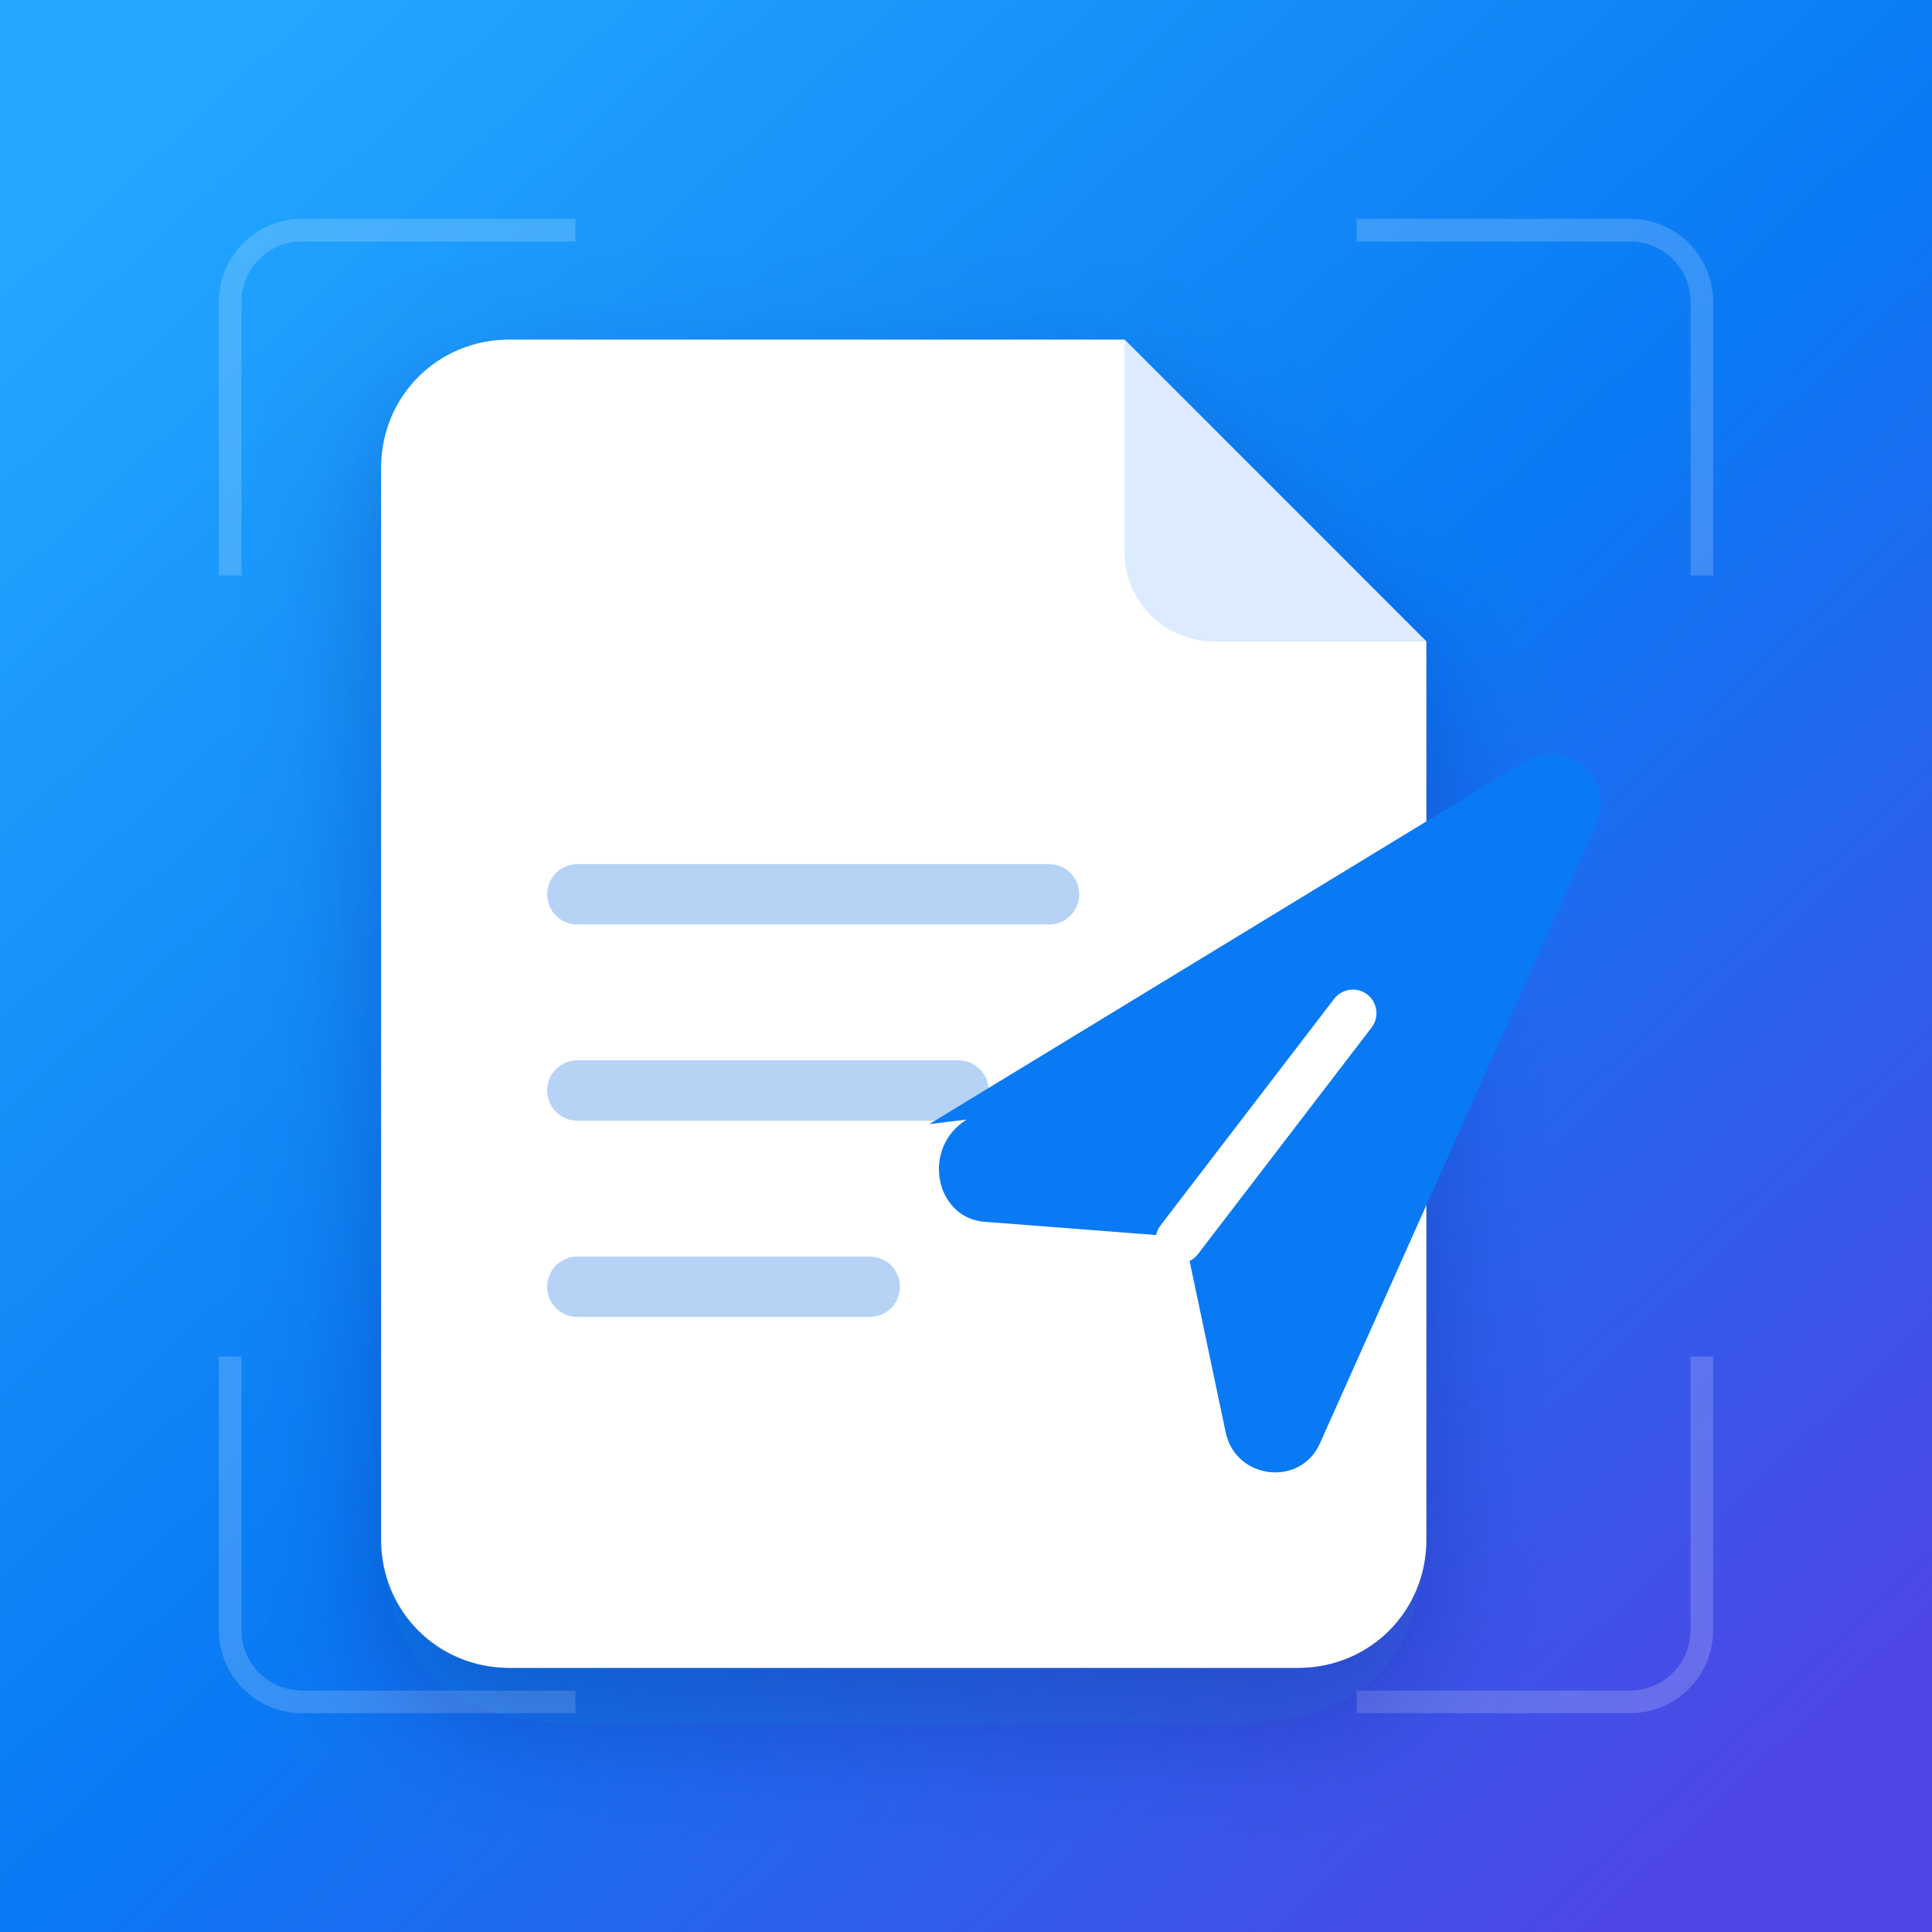
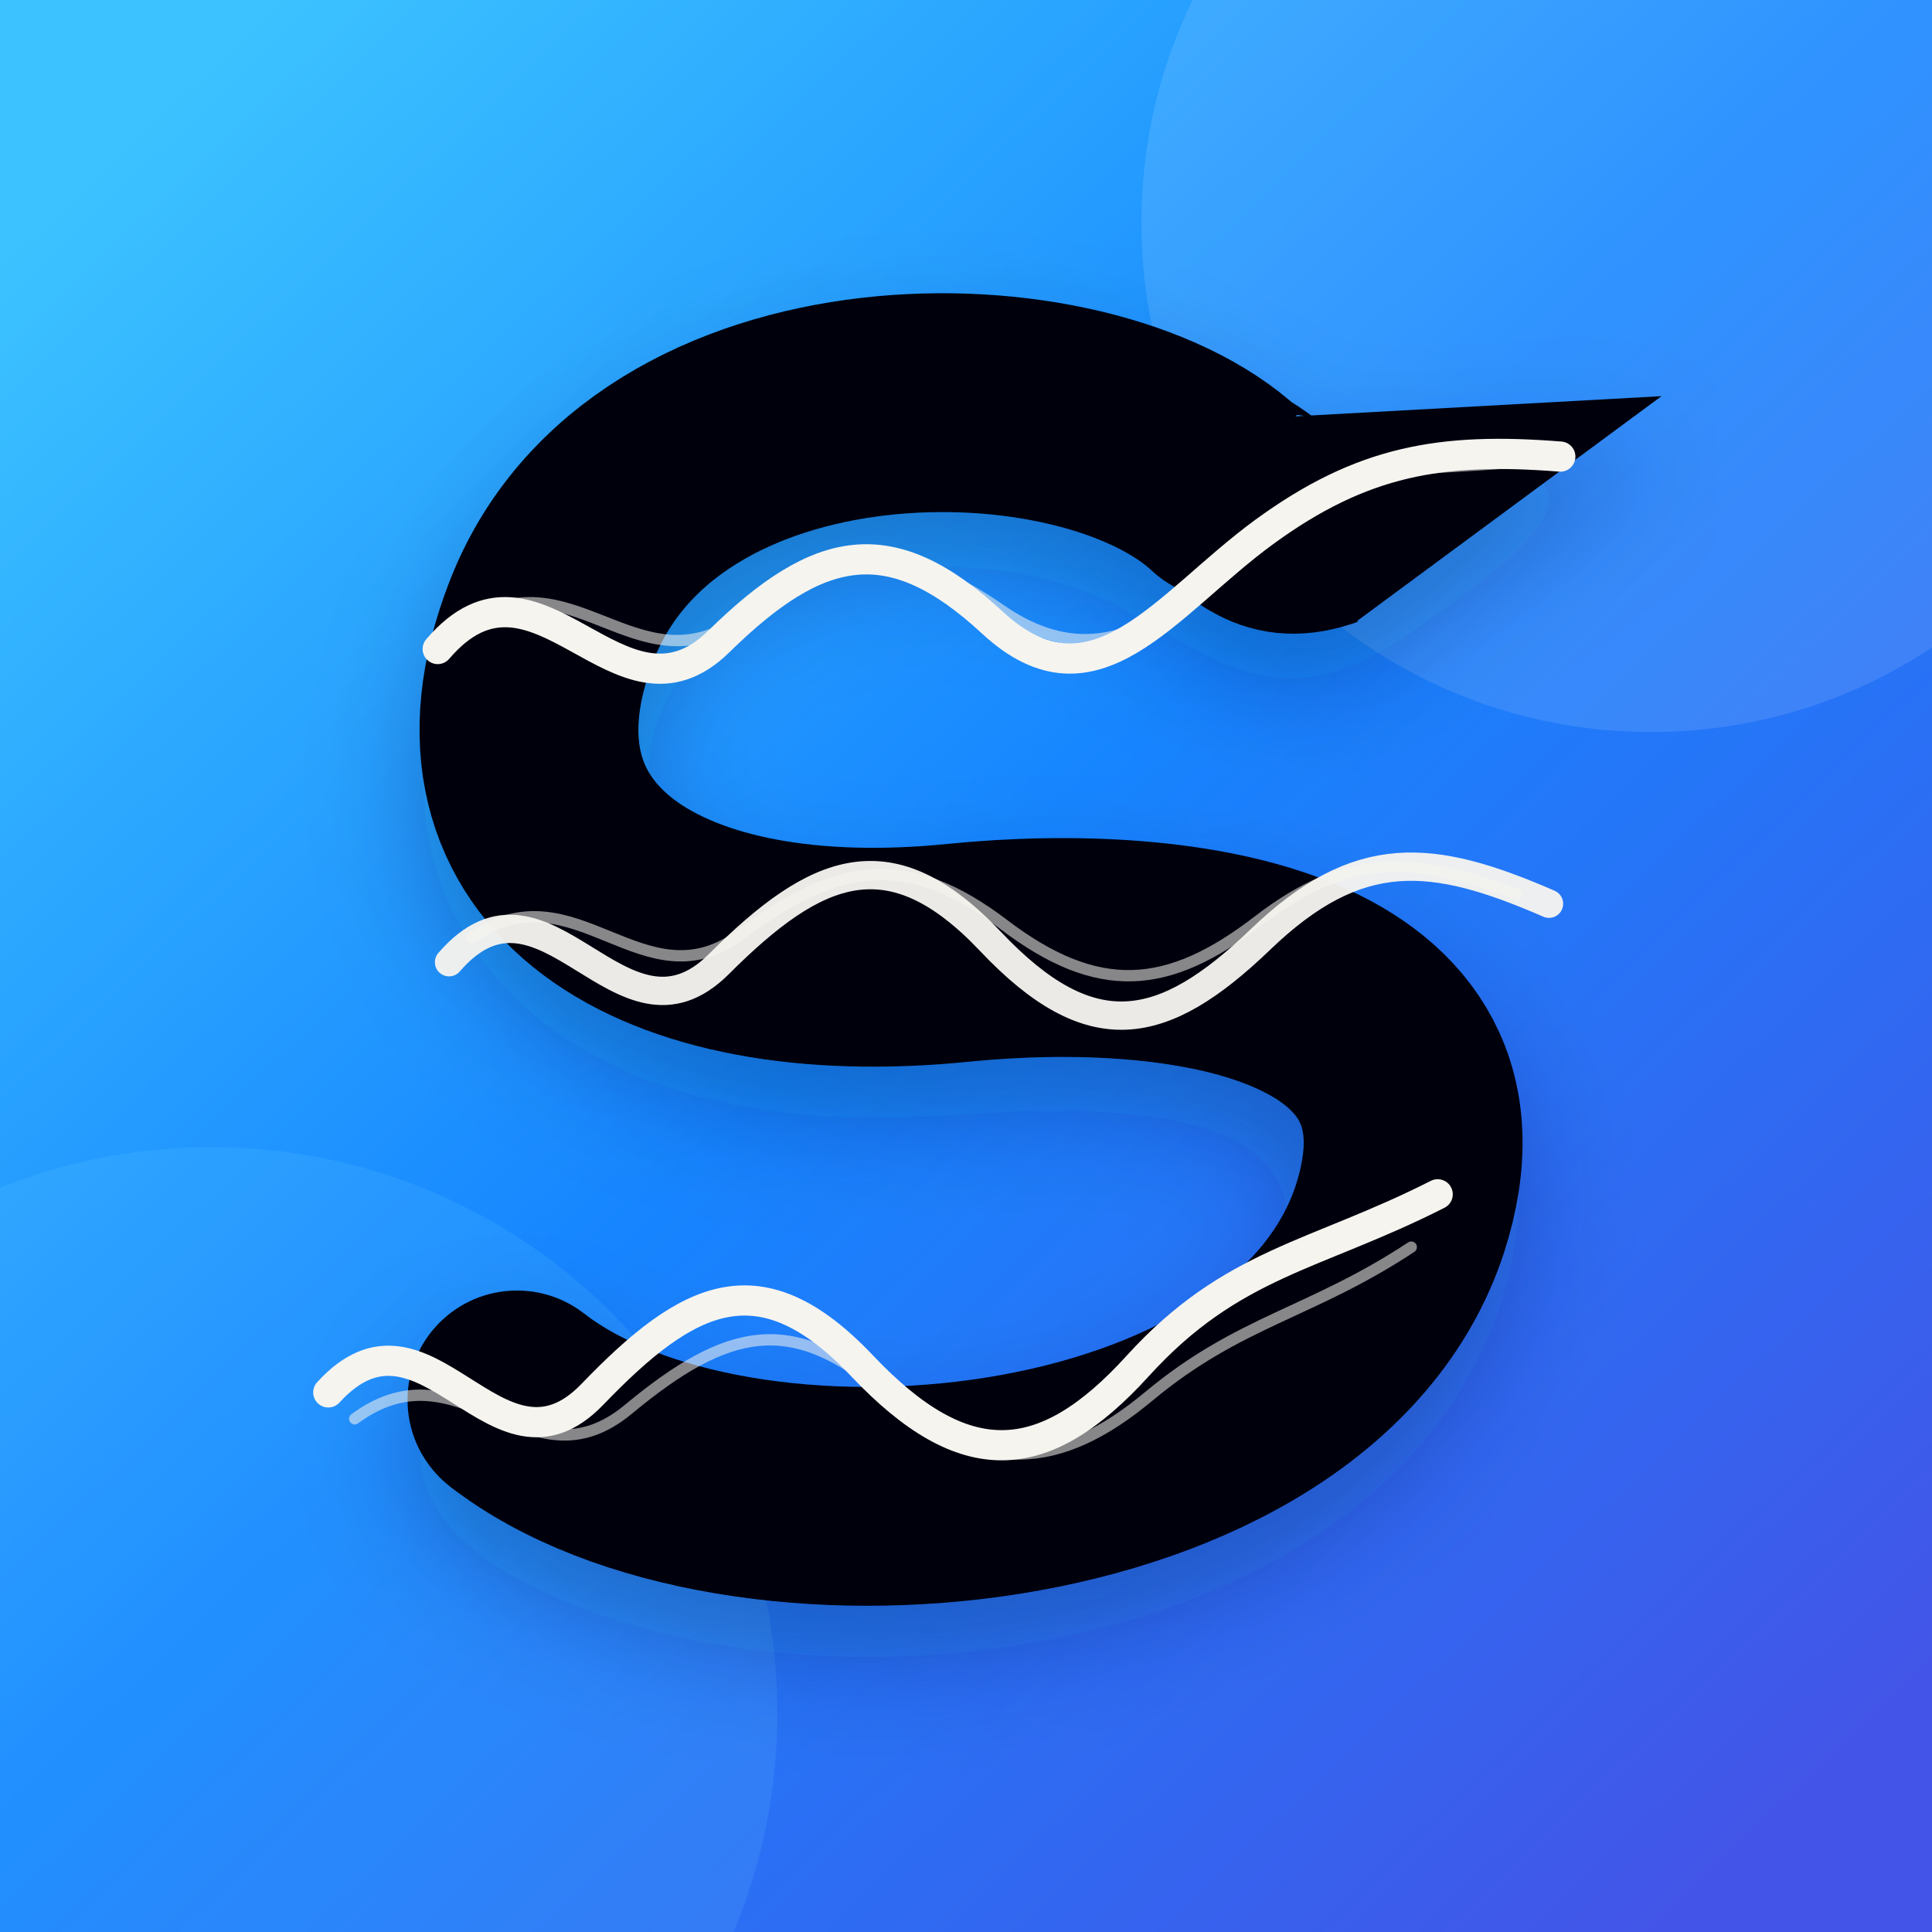
<svg xmlns="http://www.w3.org/2000/svg" width="1024" height="1024" viewBox="0 0 1024 1024">
  <defs>
-     <linearGradient id="background" x1="96" y1="64" x2="928" y2="960" gradientUnits="userSpaceOnUse">
-       <stop offset="0" stop-color="#22A6FF" />
-       <stop offset="0.52" stop-color="#0A7AF4" />
-       <stop offset="1" stop-color="#4F46E5" />
+     <linearGradient id="background" x1="80" y1="62" x2="940" y2="966" gradientUnits="userSpaceOnUse">
+       <stop stop-color="#3CC2FF" />
+       <stop offset="0.48" stop-color="#1685FF" />
+       <stop offset="1" stop-color="#4355E8" />
    </linearGradient>
-     <filter id="shadow" x="-30%" y="-30%" width="160%" height="160%">
-       <feDropShadow dx="0" dy="30" stdDeviation="34" flood-color="#082A6B" flood-opacity="0.28" />
+     <path id="sPath" d="M274 742c116 90 416 63 468-96 42-130-114-153-234-141-158 16-264-50-216-175 54-142 283-140 358-70 18 10 25 24 50 15" />
+     <marker id="arrowHead" markerWidth="196" markerHeight="154" refX="2" refY="77" orient="auto" markerUnits="userSpaceOnUse" viewBox="0 0 196 154">
+       <path d="m0 19 194 58L0 135Z" fill="#050609" />
+     </marker>
+     <filter id="shadow" x="-30%" y="-30%" width="160%" height="170%">
+       <feDropShadow dx="0" dy="28" stdDeviation="28" flood-color="#001849" flood-opacity="0.28" />
    </filter>
  </defs>
  <rect width="1024" height="1024" fill="url(#background)" />
-   <g opacity="0.18" fill="none" stroke="#FFFFFF" stroke-width="12">
-     <path d="M122 305V160c0-21 17-38 38-38h145" />
-     <path d="M719 122h145c21 0 38 17 38 38v145" />
-     <path d="M902 719v145c0 21-17 38-38 38H719" />
-     <path d="M305 902H160c-21 0-38-17-38-38V719" />
+   <circle cx="875" cy="118" r="270" fill="#FFFFFF" opacity="0.11" />
+   <circle cx="112" cy="908" r="300" fill="#7CE8FF" opacity="0.11" />
+   <g filter="url(#shadow)">
+     <use href="#sPath" fill="none" stroke="#050609" stroke-width="116" stroke-linecap="butt" stroke-linejoin="round" marker-end="url(#arrowHead)" />
+     <circle cx="274" cy="742" r="58" fill="#050609" />
  </g>
-   <g filter="url(#shadow)">
-     <path d="M270 180h326l160 160v476c0 38-30 68-68 68H270c-38 0-68-30-68-68V248c0-38 30-68 68-68Z" fill="#FFFFFF" />
-     <path d="M596 180v112c0 27 21 48 48 48h112Z" fill="#DCEBFF" />
-     <path d="M306 474h250" stroke="#B6D3F5" stroke-width="32" stroke-linecap="round" />
-     <path d="M306 578h202" stroke="#B6D3F5" stroke-width="32" stroke-linecap="round" />
-     <path d="M306 682h155" stroke="#B6D3F5" stroke-width="32" stroke-linecap="round" />
-   </g>
-   <g transform="translate(448 430) rotate(-7)">
-     <path d="M24 170 360 18c25-11 48 15 34 38L209 363c-13 22-47 14-49-12l-9-105-104-21c-26-5-29-43-3-55Z" fill="#0A7AF4" />
-     <path d="m148 247 106-108" fill="none" stroke="#FFFFFF" stroke-width="25" stroke-linecap="round" />
+   <g fill="none" stroke="#F6F4EF" stroke-linecap="round" stroke-linejoin="round">
+     <path d="M174 738c52-57 89 54 140 1s89-72 143-15 96 55 146 0 94-58 159-91" stroke-width="16" />
+     <path d="M238 510c51-59 91 53 143 1s91-68 144-12 91 49 143-1 91-46 153-19" stroke-width="15" opacity="0.96" />
+     <path d="M232 344c53-62 96 48 149-4s91-60 145-10 92-10 144-48 94-45 157-40" stroke-width="16" />
+     <path d="M188 752c57-42 92 39 145-5s87-51 137-8 91 41 139 1 86-44 139-79" stroke-width="6" opacity="0.55" />
+     <path d="M250 497c55-38 91 37 143-2s89-43 139-5 87 35 135-2 84-34 137-14" stroke-width="6" opacity="0.55" />
+     <path d="M246 332c55-41 92 35 146-4s89-39 138-5 86 10 133-35 88-38 139-43" stroke-width="6" opacity="0.55" />
  </g>
</svg>
